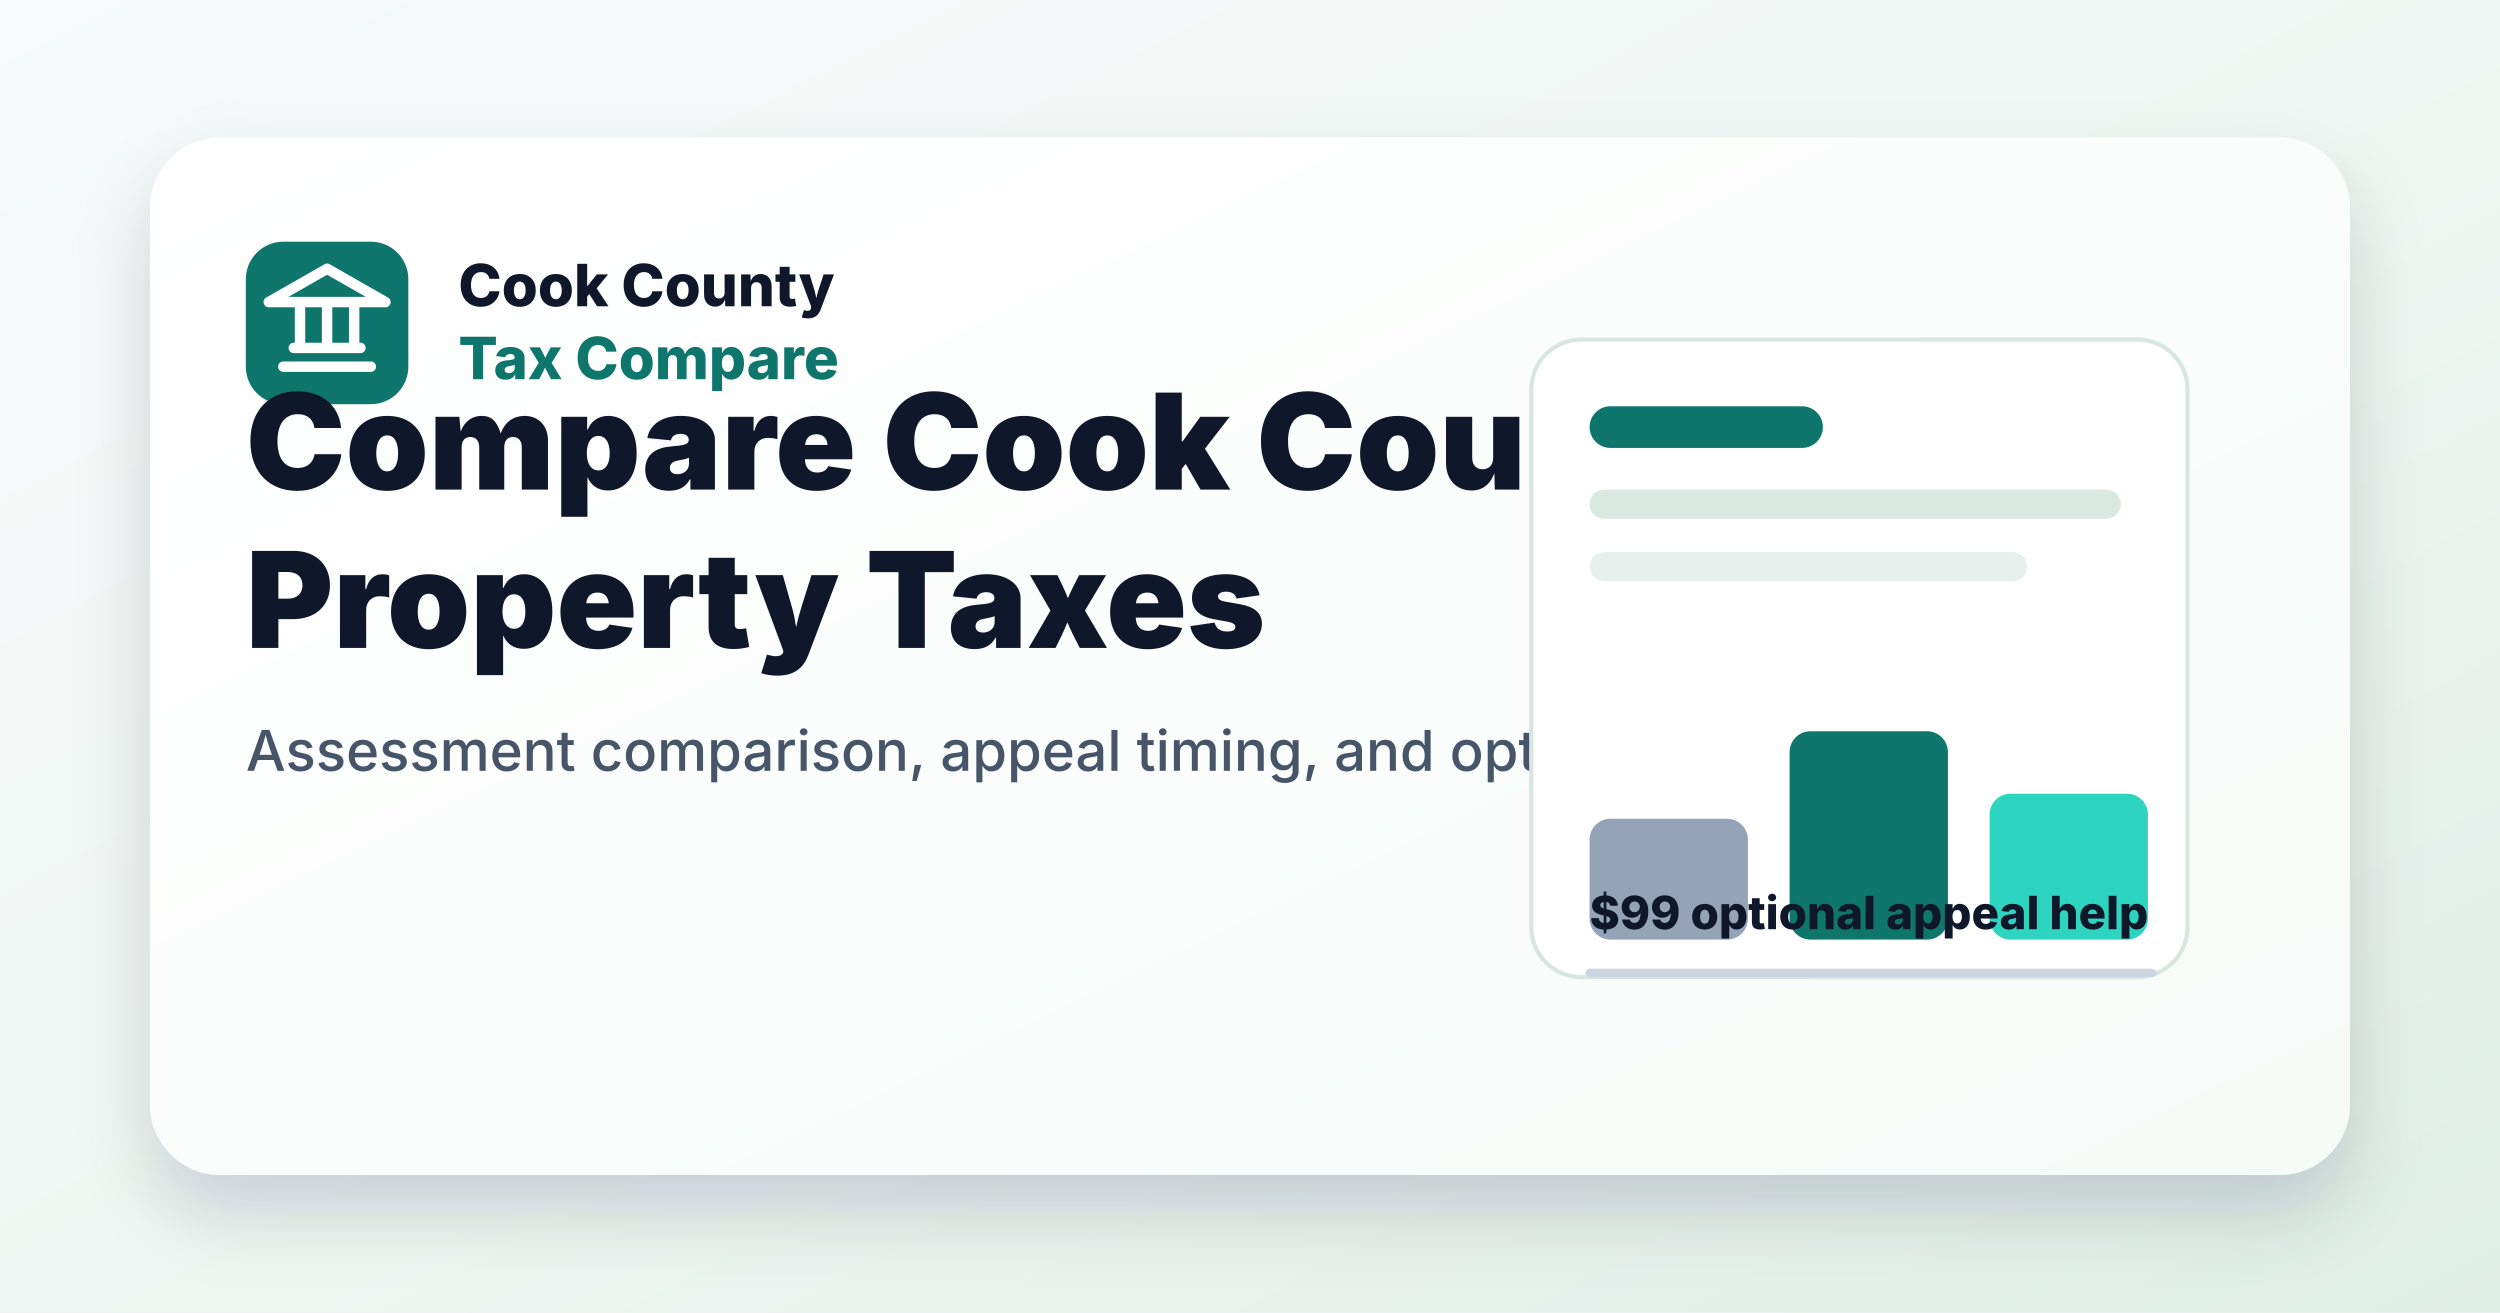
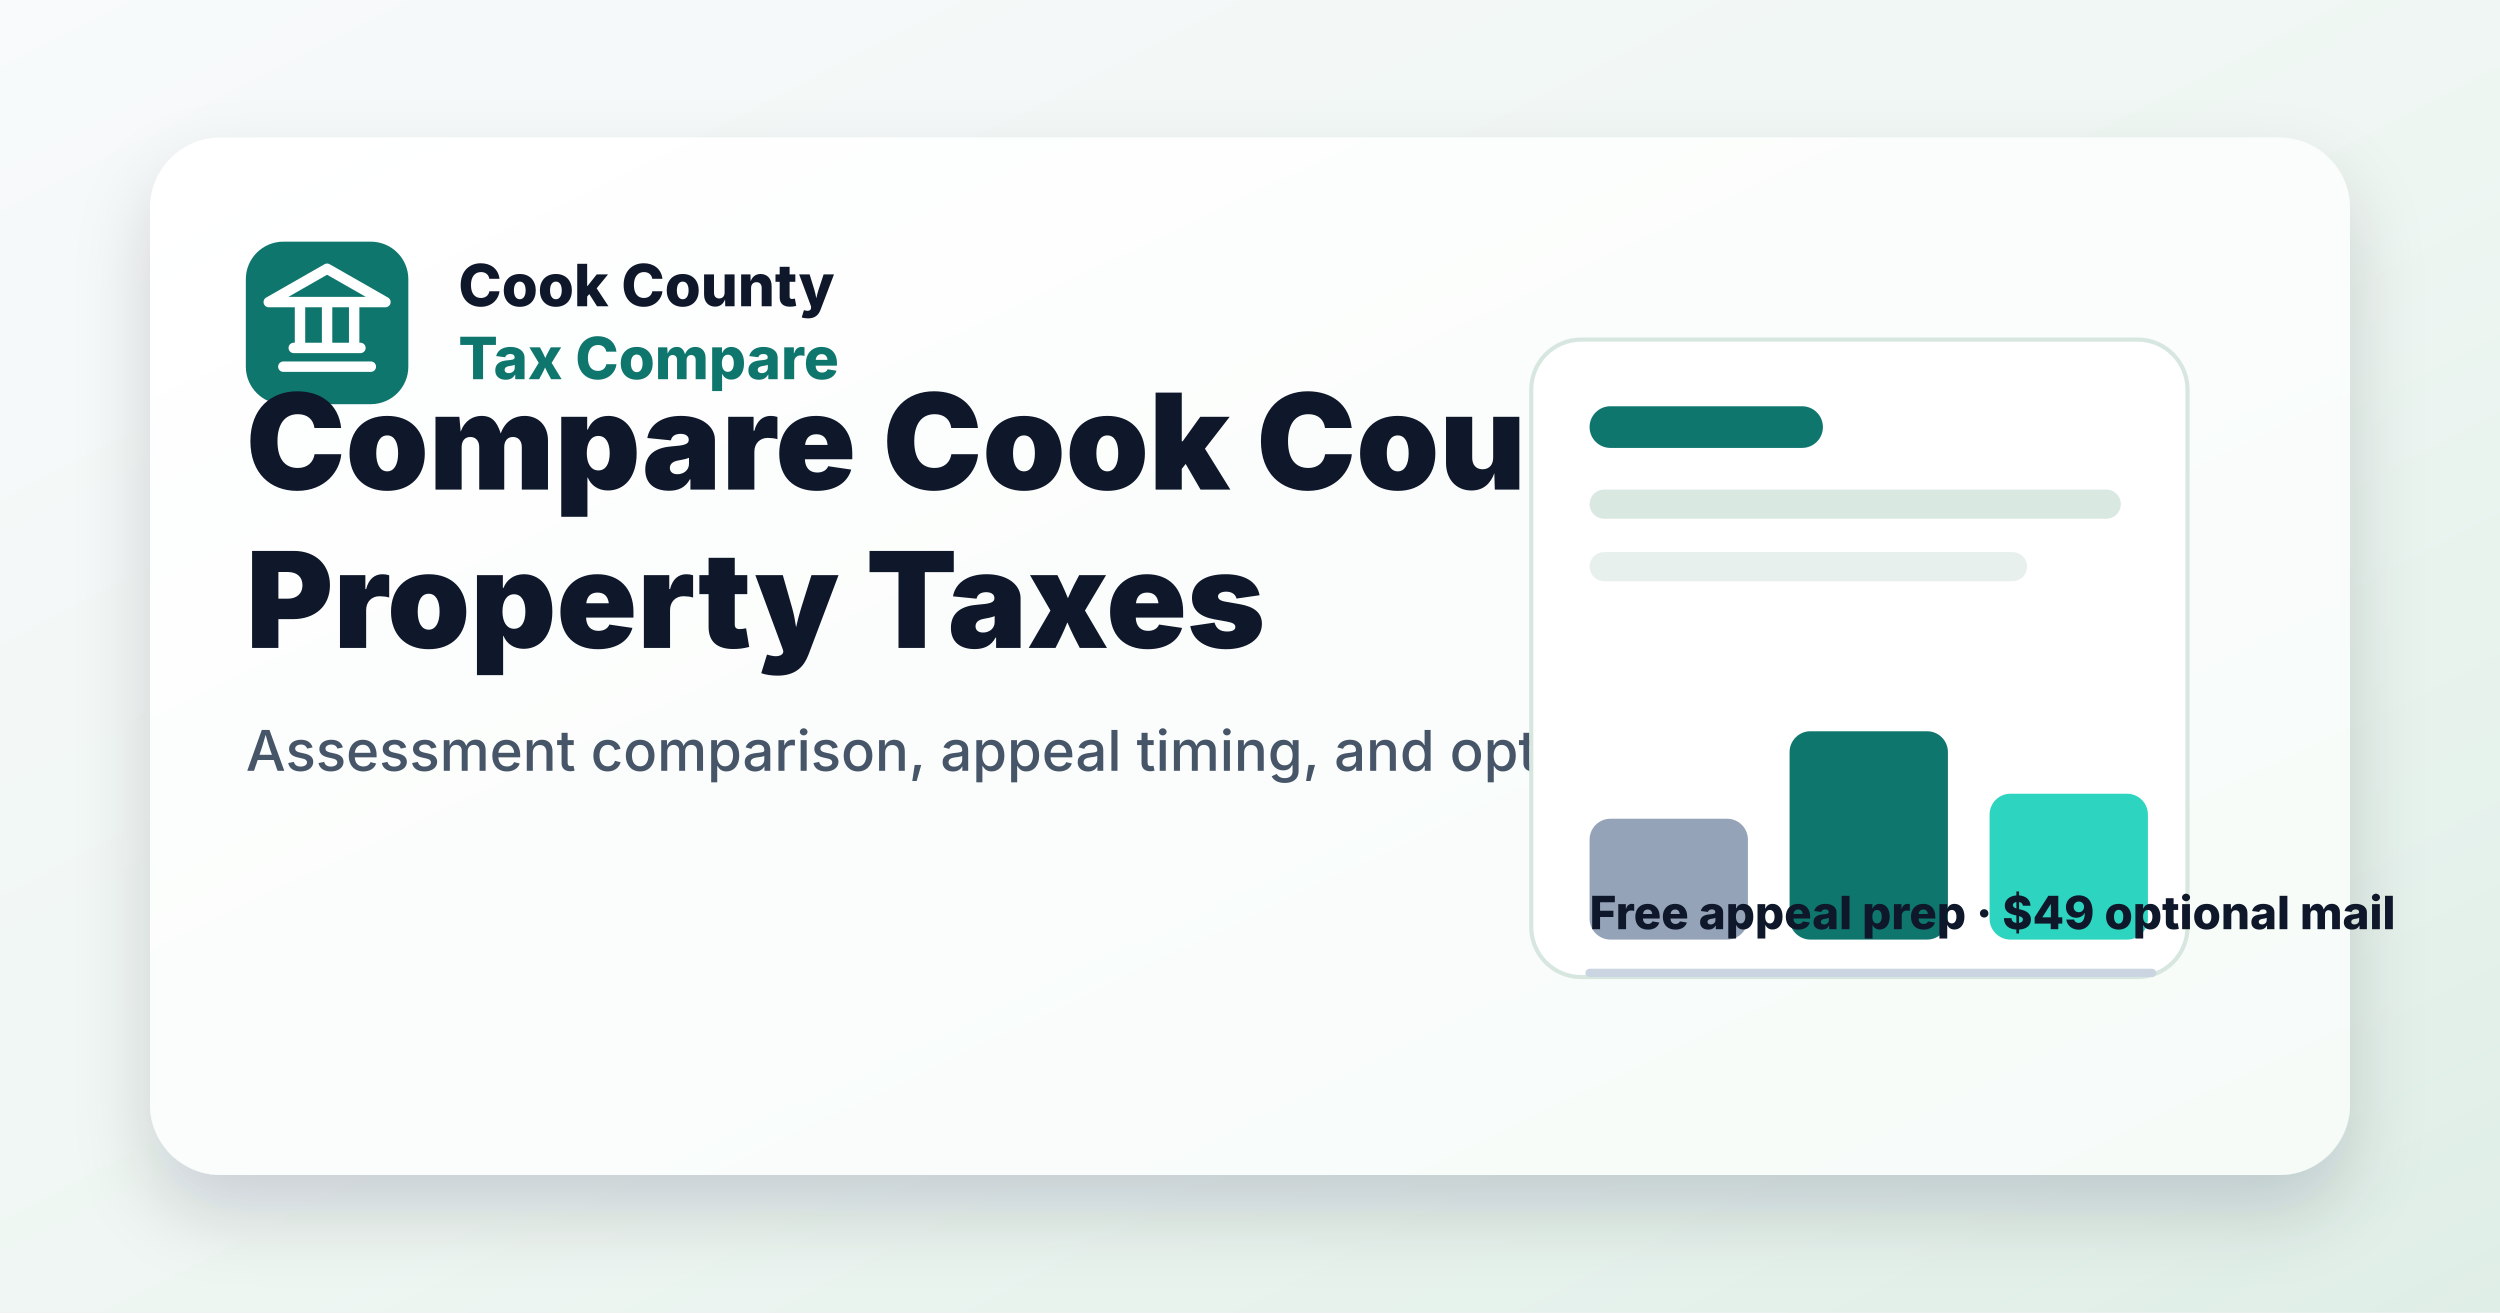
<svg xmlns="http://www.w3.org/2000/svg" width="1200" height="630" viewBox="0 0 1200 630" role="img" aria-labelledby="title desc">
  <defs>
    <linearGradient id="bg" x1="0" y1="0" x2="1" y2="1">
      <stop offset="0" stop-color="#f8fafc" />
      <stop offset="0.55" stop-color="#eef6f2" />
      <stop offset="1" stop-color="#dfeee7" />
    </linearGradient>
    <linearGradient id="panel" x1="0" y1="0" x2="1" y2="1">
      <stop offset="0" stop-color="#ffffff" />
      <stop offset="1" stop-color="#f6fbf8" />
    </linearGradient>
    <filter id="shadow" x="-10%" y="-10%" width="120%" height="125%">
      <feDropShadow dx="0" dy="18" stdDeviation="18" flood-color="#0f172a" flood-opacity="0.16" />
    </filter>
  </defs>
  <rect width="1200" height="630" fill="url(#bg)" />
  <rect x="72" y="66" width="1056" height="498" rx="34" fill="url(#panel)" filter="url(#shadow)" />
  <g transform="translate(118 116)">
    <rect x="0" y="0" width="78" height="78" rx="18" fill="#0f766e" />
    <path d="M18 60h42M23 51h32M26 51V29m13 22V29m13 22V29M39 13l28 16H11L39 13z" fill="none" stroke="#fff" stroke-width="5" stroke-linecap="round" stroke-linejoin="round" />
    <text x="102" y="31" fill="#0f172a" font-family="Inter, Arial, sans-serif" font-size="28" font-weight="800">Cook County</text>
    <text x="102" y="66" fill="#0f766e" font-family="Inter, Arial, sans-serif" font-size="28" font-weight="800">Tax Compare</text>
  </g>
  <g transform="translate(118 235)">
    <text x="0" y="0" fill="#0f172a" font-family="Inter, Arial, sans-serif" font-size="64" font-weight="850">Compare Cook County</text>
    <text x="0" y="76" fill="#0f172a" font-family="Inter, Arial, sans-serif" font-size="64" font-weight="850">Property Taxes</text>
    <text x="0" y="135" fill="#475569" font-family="Inter, Arial, sans-serif" font-size="27" font-weight="500">Assessment comparison, appeal timing, and optional appeal help.</text>
  </g>
  <g transform="translate(735 163)">
    <rect x="0" y="0" width="315" height="306" rx="24" fill="#ffffff" stroke="#d7e7df" stroke-width="2" />
    <rect x="28" y="32" width="112" height="20" rx="10" fill="#0f766e" />
    <rect x="28" y="72" width="255" height="14" rx="7" fill="#d9e8e1" />
    <rect x="28" y="102" width="210" height="14" rx="7" fill="#e7f0ec" />
    <g transform="translate(28 150)">
      <rect x="0" y="80" width="76" height="58" rx="10" fill="#94a3b8" />
      <rect x="96" y="38" width="76" height="100" rx="10" fill="#0f766e" />
      <rect x="192" y="68" width="76" height="70" rx="10" fill="#2dd4bf" />
      <line x1="0" y1="154" x2="270" y2="154" stroke="#cbd5e1" stroke-width="4" stroke-linecap="round" />
    </g>
-     <text x="28" y="283" fill="#0f172a" font-family="Inter, Arial, sans-serif" font-size="22" font-weight="800">$99 optional appeal help</text>
+     <text x="28" y="283" fill="#0f172a" font-family="Inter, Arial, sans-serif" font-size="22" font-weight="800">Free appeal prep · $49 optional mail</text>
  </g>
</svg>
